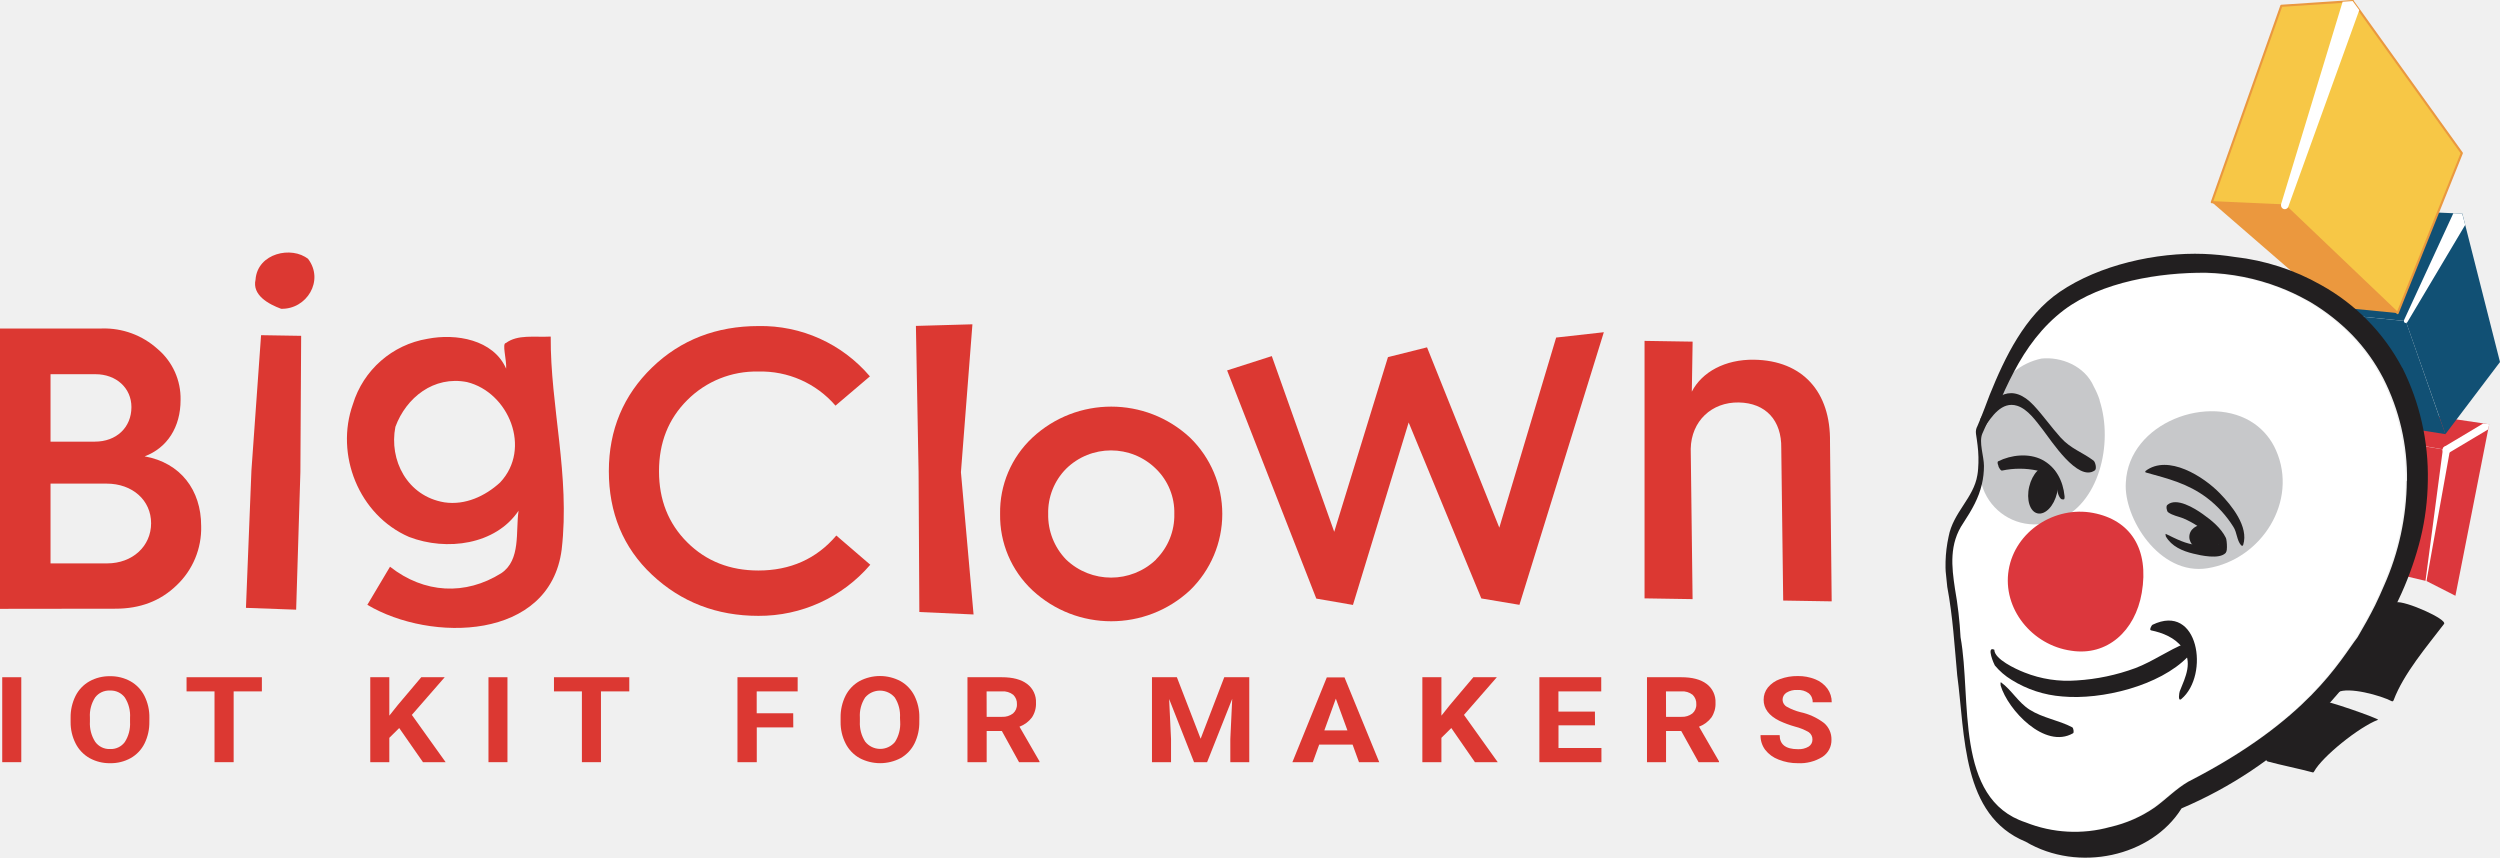
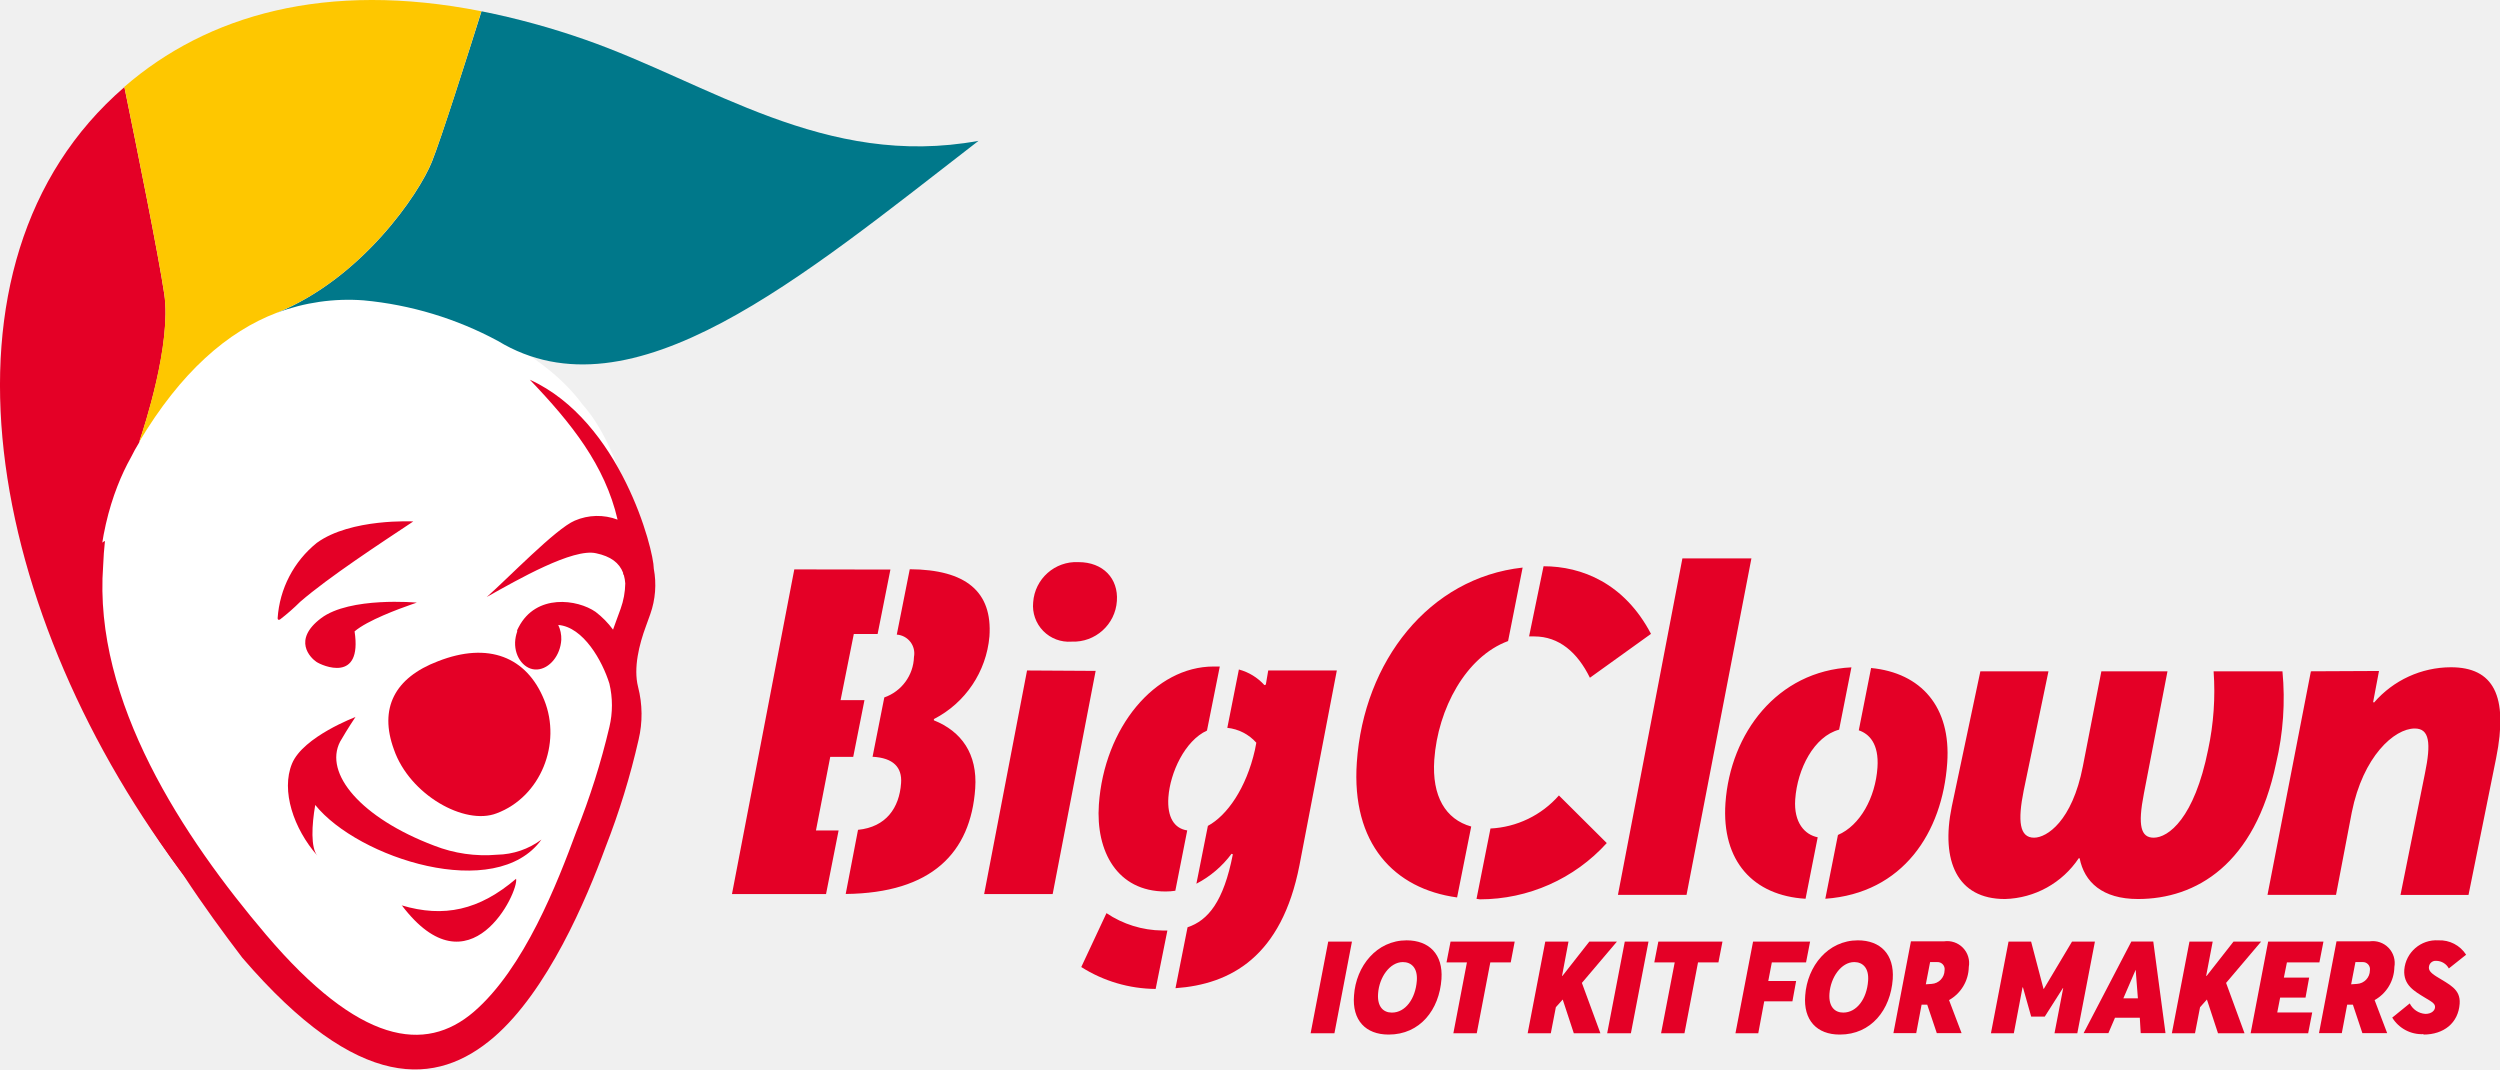
- <svg xmlns="http://www.w3.org/2000/svg" viewBox="0 0 684.78 234.97">
+ <svg xmlns="http://www.w3.org/2000/svg" viewBox="0 0 302.47 129.35">
  <defs>
-     <style>.cls-1,.cls-9{fill:none;}.cls-2{fill:#dc3832;}.cls-3{clip-path:url(#clip-path);}.cls-4{fill:#fff;}.cls-5{fill:#221f20;}.cls-6{fill:#dc373d;}.cls-7{fill:#115074;}.cls-8{fill:#f7c746;}.cls-9{stroke:#ea983f;stroke-linecap:round;stroke-linejoin:round;stroke-width:0.59px;}.cls-10{fill:#eb983e;}.cls-11{fill:#c7c8ca;}</style>
-     <clipPath id="clip-path" transform="translate(0 -4.23)">
-       <rect class="cls-1" x="529.3" y="7.42" width="156.91" height="227.63" transform="translate(-9.2 62.7) rotate(-5.86)" />
-     </clipPath>
+     <style>.cls-1{fill:#fff;}.cls-2{fill:#00788a;}.cls-2,.cls-3,.cls-4{fill-rule:evenodd;}.cls-3,.cls-5{fill:#e40026;}.cls-4{fill:#fec700;}</style>
  </defs>
  <g id="Vrstva_2" data-name="Vrstva 2">
    <g id="Vrstva_1-2" data-name="Vrstva 1">
-       <path class="cls-2" d="M5.83,213H.61V189.73H5.83Z" transform="translate(0 -4.23)" />
-       <path class="cls-2" d="M40.91,201.88a13,13,0,0,1-1.32,6,9.42,9.42,0,0,1-3.78,4,11.19,11.19,0,0,1-5.64,1.4,11.27,11.27,0,0,1-5.62-1.39,9.54,9.54,0,0,1-3.83-4A12.68,12.68,0,0,1,19.34,202v-1.15a13,13,0,0,1,1.35-6,9.5,9.5,0,0,1,3.81-4,11.2,11.2,0,0,1,5.63-1.4,11.2,11.2,0,0,1,5.63,1.4,9.51,9.51,0,0,1,3.81,4,12.94,12.94,0,0,1,1.35,6Zm-5.29-1.05a9.15,9.15,0,0,0-1.43-5.55,4.79,4.79,0,0,0-4.07-1.9,4.79,4.79,0,0,0-4.05,1.87,9,9,0,0,0-1.44,5.5v1.13a9.26,9.26,0,0,0,1.43,5.52,4.77,4.77,0,0,0,4.11,2,4.73,4.73,0,0,0,4-1.89A9.21,9.21,0,0,0,35.62,202Z" transform="translate(0 -4.23)" />
-       <path class="cls-2" d="M71.73,193.61H64V213H58.76V193.61H51.1v-3.88H71.73Z" transform="translate(0 -4.23)" />
-       <path class="cls-2" d="M109.35,203.65l-2.71,2.68V213h-5.22V189.73h5.22v10.53l2.3-2.89,6.45-7.64h6.42l-9,10.32L122.07,213h-6.21Z" transform="translate(0 -4.23)" />
-       <path class="cls-2" d="M139,213H133.8V189.73H139Z" transform="translate(0 -4.23)" />
-       <path class="cls-2" d="M172.37,193.61h-7.76V213h-5.22V193.61h-7.65v-3.88h20.63Z" transform="translate(0 -4.23)" />
-       <path class="cls-2" d="M217.29,203.47h-10V213H202V189.73h16.49v3.88H207.27v6h10Z" transform="translate(0 -4.23)" />
-       <path class="cls-2" d="M251.81,201.88a13,13,0,0,1-1.32,6,9.42,9.42,0,0,1-3.78,4,12.06,12.06,0,0,1-11.26,0,9.54,9.54,0,0,1-3.83-4,12.68,12.68,0,0,1-1.37-5.93v-1.15a13,13,0,0,1,1.35-6,9.5,9.5,0,0,1,3.81-4,12,12,0,0,1,11.25,0,9.51,9.51,0,0,1,3.81,4,12.94,12.94,0,0,1,1.35,6Zm-5.29-1.05a9.15,9.15,0,0,0-1.43-5.55,5.32,5.32,0,0,0-8.12,0,9,9,0,0,0-1.44,5.5v1.13A9.26,9.26,0,0,0,237,207.4a5.26,5.26,0,0,0,8.14.07,9.21,9.21,0,0,0,1.43-5.51Z" transform="translate(0 -4.23)" />
-       <path class="cls-2" d="M274.42,204.46h-4.16V213H265V189.73h9.41q4.49,0,6.92,1.83a6.11,6.11,0,0,1,2.44,5.19,6.7,6.7,0,0,1-1.12,4,7.55,7.55,0,0,1-3.4,2.53l5.48,9.49V213h-5.6Zm-4.16-3.88h4.21a4.56,4.56,0,0,0,3-.92,3.14,3.14,0,0,0,1.08-2.53,3.35,3.35,0,0,0-1-2.58,4.47,4.47,0,0,0-3.12-.94h-4.19Z" transform="translate(0 -4.23)" />
-       <path class="cls-2" d="M322.36,189.73l6.51,16.85,6.47-16.85h6.85V213H337v-6.35l.52-11L330.64,213h-3.58l-6.82-17.3.52,10.95V213h-5.22V189.73Z" transform="translate(0 -4.23)" />
-       <path class="cls-2" d="M370.49,208.18h-9.15L359.6,213H354l9.43-23.23h4.84L377.79,213h-5.55Zm-7.74-3.88h6.33l-3.18-8.7Z" transform="translate(0 -4.23)" />
-       <path class="cls-2" d="M397.53,203.65l-2.71,2.68V213H389.6V189.73h5.22v10.53l2.3-2.89,6.45-7.64H410l-9,10.32L410.25,213H404Z" transform="translate(0 -4.23)" />
-       <path class="cls-2" d="M436.89,202.9h-10v6.22h11.76V213h-17V189.73H438.6v3.88H426.87v5.54h10Z" transform="translate(0 -4.23)" />
-       <path class="cls-2" d="M460.51,204.46h-4.16V213h-5.22V189.73h9.41q4.49,0,6.92,1.83a6.11,6.11,0,0,1,2.44,5.19,6.7,6.7,0,0,1-1.12,4,7.55,7.55,0,0,1-3.4,2.53l5.48,9.49V213h-5.6Zm-4.16-3.88h4.21a4.56,4.56,0,0,0,3-.92,3.14,3.14,0,0,0,1.08-2.53,3.35,3.35,0,0,0-1-2.58,4.47,4.47,0,0,0-3.12-.94h-4.19Z" transform="translate(0 -4.23)" />
-       <path class="cls-2" d="M496.45,206.87a2.38,2.38,0,0,0-1-2.08,14.32,14.32,0,0,0-3.76-1.53,28,28,0,0,1-4.3-1.59q-4.31-2.14-4.31-5.76a5.3,5.3,0,0,1,1.16-3.36,7.51,7.51,0,0,1,3.32-2.31,13.5,13.5,0,0,1,4.86-.83,12.28,12.28,0,0,1,4.84.9,7.57,7.57,0,0,1,3.3,2.55,6.26,6.26,0,0,1,1.17,3.73h-5.22a3,3,0,0,0-1.1-2.48,4.78,4.78,0,0,0-3.08-.89,5.13,5.13,0,0,0-3,.74,2.28,2.28,0,0,0-1.06,2,2.22,2.22,0,0,0,1.24,1.9,14.73,14.73,0,0,0,3.66,1.44,16.35,16.35,0,0,1,6.49,3,5.83,5.83,0,0,1,2,4.53,5.44,5.44,0,0,1-2.49,4.73,11.62,11.62,0,0,1-6.7,1.72,13.94,13.94,0,0,1-5.32-1,8.33,8.33,0,0,1-3.66-2.69,6.48,6.48,0,0,1-1.26-4h5.24q0,3.85,5,3.85a5.21,5.21,0,0,0,2.91-.69A2.2,2.2,0,0,0,496.45,206.87Z" transform="translate(0 -4.23)" />
-       <g id="Big_Clown" data-name="Big Clown">
-         <path class="cls-2" d="M450.46,168.13l0-70.53,13.17.21-.22,13.7c2.74-5.35,9.1-8.88,17.06-8.75,13.29.21,21,8.81,20.79,22.57l.46,43.62-13.28-.22L487.91,127c.13-7.6-4.23-12.4-11.64-12.53s-13,5.09-13.16,12.68l.51,41.19Z" transform="translate(0 -4.23)" />
-         <polygon class="cls-2" points="71.51 91.81 82.49 91.99 82.28 129.3 81.12 167 67.37 166.5 68.87 128.85 71.51 91.81" />
-         <polygon class="cls-2" points="250.88 89.27 266.36 88.83 263.21 129.34 266.67 168.31 251.82 167.64 251.61 129.34 250.88 89.27" />
-         <path class="cls-2" d="M70,80.76c.58-7.22,9.9-9.22,14.41-5.59C88.87,81.1,84,89,77,88.81c-3.44-1.27-8-3.74-7-8" transform="translate(0 -4.23)" />
-         <path class="cls-2" d="M138.64,105.19c.15-2.5-1.2-6.94-.07-7,3.25-2.42,7.79-1.53,12.28-1.77-.13,19.13,5.35,38,3,58.34-3.21,24.92-35.82,25.49-53.23,15.14q3.11-5.22,6.21-10.44c9.39,7.38,20.66,7.92,30.47,1.78,5.43-3.64,3.9-11.44,4.74-17.12-6.27,9.33-19.68,11.15-30,7.18-13.81-6-20.29-22.58-15.38-36.34a25.76,25.76,0,0,1,20.45-17.93c7.79-1.53,18,.2,21.51,8.14M137,136.37c8.73-9.29,2.32-24.7-9.09-27.49-9.08-1.77-16.65,4.24-19.61,12.27-1.78,9.09,3.23,19,13.44,20.68,5.67.84,11.16-1.69,15.25-5.45" transform="translate(0 -4.23)" />
-         <path class="cls-2" d="M238.26,107.34l-9.41,8A26.91,26.91,0,0,0,207.73,106a26.61,26.61,0,0,0-19.48,7.82c-5.19,5.17-7.74,11.67-7.74,19.49s2.55,14.31,7.74,19.48,11.73,7.71,19.48,7.71c8.73,0,15.93-3.19,21.35-9.58l9.3,8a40.07,40.07,0,0,1-30.65,14c-11.4,0-21.13-3.75-29.11-11.23s-11.85-17.07-11.85-28.4,4-20.81,11.85-28.41,17.71-11.34,29.11-11.34a39.08,39.08,0,0,1,30.53,13.76" transform="translate(0 -4.23)" />
-         <path class="cls-2" d="M273.94,145a27.94,27.94,0,0,1,8.86-20.91,31.68,31.68,0,0,1,43.15,0,29.14,29.14,0,0,1,0,41.83,31.68,31.68,0,0,1-43.15,0A28,28,0,0,1,273.94,145m42.72,12.44a17,17,0,0,0,5-12.44,16.62,16.62,0,0,0-5-12.33,17.56,17.56,0,0,0-24.68,0A17,17,0,0,0,287.11,145,17.44,17.44,0,0,0,292,157.48a17.82,17.82,0,0,0,24.68,0" transform="translate(0 -4.23)" />
-         <polygon class="cls-2" points="360.55 163.96 336.12 101.46 348.36 97.54 365.46 145.67 380.18 97.82 390.88 95.14 410.68 144.53 426.25 92.46 439.31 91 416.19 165.67 405.75 163.92 385.85 115.72 370.59 165.7 360.55 163.96" />
-         <path class="cls-2" d="M0,171V94.21H27.88a21.79,21.79,0,0,1,15.28,5.61,17.74,17.74,0,0,1,6.3,14c0,7.38-3.64,13.09-9.84,15.41,9.84,1.76,15.48,9.25,15.48,19.05a21.53,21.53,0,0,1-6.74,16.29c-4.43,4.29-10,6.39-16.71,6.39Zm13.84-45.8H26c5.86,0,10-3.86,10-9.47,0-5.17-4.11-9-9.85-9H13.84Zm0,33.35H29.32c7,0,12.07-4.73,12.07-11S36.3,136.7,29.21,136.7H13.84Z" transform="translate(0 -4.23)" />
-       </g>
-       <g id="Clown">
-         <g class="cls-3">
-           <path class="cls-4" d="M658.9,136a71.57,71.57,0,0,1-6.23,28.64c-.75,1.81-1.57,3.59-2.41,5.35-1.51,3-3.15,5.92-4.84,8.83-4.86,6.34-13.41,22.71-46.36,39.58-3.42,2-6,4.69-9.21,7a34.63,34.63,0,0,1-12.24,5.37,36.31,36.31,0,0,1-23.16-1.27c-19.6-6.4-14.74-33.89-17.84-50.71a110.53,110.53,0,0,0-1.54-13.32c-.89-6-1.64-12.25,2.35-18,2.59-4,4.46-7.32,5.22-11.39A22.21,22.21,0,0,0,543,132c0-2.65-1.45-6.52-.44-8.86.91-2.16,1.93-4.33,3-6.45.34.34.74.28,1.09-.6,1.3-3.2,2.68-6.36,4.28-9.41,3.47-6.66,7.86-12.76,14-17.38,10.29-7.72,26.32-10.3,38.91-10.17A60.46,60.46,0,0,1,624,83a58.76,58.76,0,0,1,7.35,3.42c.41.25.84.45,1.25.72a56.07,56.07,0,0,1,11.38,9,50.19,50.19,0,0,1,8.42,11.71A60.16,60.16,0,0,1,658.9,136" transform="translate(0 -4.23)" />
-           <path class="cls-5" d="M656.31,169.21c-.43.08-16.82,25.11-16,24.66,3-1.61,11.92.89,14.8,2.42.26.15.46-.06.55-.31,2.73-7.24,9.12-14.72,13.79-20.84,1-1.27-10.71-6.46-13.15-5.93" transform="translate(0 -4.23)" />
-           <path class="cls-5" d="M634.75,196c-.68.14-12,11.7-12.94,12.86-.71.92-1.77,3.63-.65,3.95,3.13.87,9,2.07,12.37,3,.18,0,.25-.13.35-.29,2.18-4,12.25-12.15,17.49-14.13.54-.21-14.86-5.73-16.62-5.42" transform="translate(0 -4.23)" />
-           <path class="cls-5" d="M546.25,182.19c-2.3-1.09,0,4.12.16,4.31a18.28,18.28,0,0,0,4.55,3.93A30.53,30.53,0,0,0,564.89,195c10.79,1,26.67-2.9,34.4-10.89.51-.54.22-4-.66-3.67-4.71,1.88-8.88,4.94-13.69,6.78a56.3,56.3,0,0,1-16.1,3.39,32,32,0,0,1-14.32-2.18c-2.58-1-8.15-3.67-8.24-6.13,0,0,0-.06,0-.08" transform="translate(0 -4.23)" />
-           <path class="cls-6" d="M681.82,120.44l-11.72,7-1-.16-.08,0L661.52,126l-.91-.14c-.2-1.43-.46-2.87-.77-4.32l-.19,0,.17-.08.8-.43,5.52-2.9,2,.28,4.73.71,7.31,1.08Z" transform="translate(0 -4.23)" />
-         </g>
-         <polygon class="cls-6" points="681.82 116.21 681.55 117.6 672.57 163.19 664.52 159.09 669.94 124.24 670.1 123.22 681.82 116.21" />
-         <g class="cls-3">
-           <path class="cls-6" d="M670.1,127.45l-5.58,35.88-.14,0-7.27-1.71-.76-.17a72.89,72.89,0,0,0,4.8-21.34,70.74,70.74,0,0,0-.53-14.19l.91.14,7.61,1.26Z" transform="translate(0 -4.23)" />
-         </g>
-         <polygon class="cls-7" points="684.78 99.16 669.83 118.92 659.13 88.42 658.97 87.95 674.45 58.52 674.47 58.51 675.25 61.6 684.78 99.16" />
-         <polygon class="cls-7" points="674.47 58.51 658.97 87.95 658.47 87.89 658.46 87.89 642.69 86.3 641.56 86.18 641.56 86.17 641.33 86.16 641.39 86.03 641.71 85.49 642.36 84.35 646.9 76.39 657.56 57.76 667.76 58.22 672.02 58.41 672.03 58.41 674.45 58.52 674.47 58.51" />
-         <polygon class="cls-8" points="644.42 0.3 625.8 56.27 624.76 56.23 605.84 55.38 624.89 1.59 641.67 0.48 644.42 0.3" />
-         <polygon class="cls-9" points="644.42 0.3 625.8 56.27 624.76 56.23 605.84 55.38 624.89 1.59 641.67 0.48 644.42 0.3" />
-         <polygon class="cls-8" points="674.32 41.94 667.79 58.21 656.73 85.76 646.9 76.39 626.55 56.98 625.8 56.27 644.42 0.3 646.23 2.81 674.32 41.94" />
-         <polygon class="cls-9" points="674.32 41.94 667.79 58.21 656.73 85.76 646.9 76.39 626.55 56.98 625.8 56.27 644.42 0.3 646.23 2.81 674.32 41.94" />
-         <g class="cls-3">
-           <path class="cls-4" d="M681.82,120.44l-.27,1.4-10.9,6.51a1.18,1.18,0,0,1-.44.14.89.89,0,0,1-.27,0,1,1,0,0,1-.88-1.2,1,1,0,0,1,.5-.72l10.63-6.35Z" transform="translate(0 -4.23)" />
-           <path class="cls-4" d="M669.13,127.29l-4.75,36a.14.14,0,0,0,.12.14.13.13,0,0,0,.15-.1l6.42-35.75a1,1,0,0,0-.8-1.14,1,1,0,0,0-1.15.8.12.12,0,0,1,0,0" transform="translate(0 -4.23)" />
-           <path class="cls-7" d="M669.84,123.15l-9.06-1.43-.93-.15-.19,0,.16-.09a54.07,54.07,0,0,0-18.26-31.05l1.13.11,15.77,1.59.51.06.18.48,9,25.76Z" transform="translate(0 -4.23)" />
-           <path class="cls-4" d="M675.25,65.84,659.43,92.43a.49.49,0,0,1-.29.23.47.47,0,0,1-.38,0,.49.49,0,0,1-.29-.51.89.89,0,0,1,0-.19L672,62.64l2.43.11h0Z" transform="translate(0 -4.23)" />
-         </g>
-         <polygon class="cls-10" points="605.85 55.38 625.8 56.27 656.72 85.76 638.89 84.01 605.85 55.38" />
-         <g class="cls-3">
-           <path class="cls-4" d="M646.23,7,626.8,60.84a.87.87,0,0,1-.25.38,1,1,0,0,1-1,.27,1.06,1.06,0,0,1-.75-1,1,1,0,0,1,0-.28L641.67,4.71l2.75-.19Z" transform="translate(0 -4.23)" />
-           <path class="cls-11" d="M575.15,113.9a21.89,21.89,0,0,0-1.6-3.72c-2.51-5.81-9.09-8.28-14.34-7.74a17.54,17.54,0,0,0-7.64,3.67l-.64.53c-1.6,3.05-3,6.21-4.28,9.41-.36.88-.75.94-1.09.6-1,2.13-2,4.3-3,6.45-1,2.35.44,6.22.44,8.86a22.74,22.74,0,0,1-.41,4.22c.07.23.14.47.21.69a15.05,15.05,0,0,0,14.27,11,17.48,17.48,0,0,0,6.18-1c11.69-4.24,15.72-21.15,11.84-33" transform="translate(0 -4.23)" />
-           <path class="cls-11" d="M617.51,120.3c-12.24-8.56-34.45-.32-35.22,16.1-.69,9.61,9.19,25.59,22.36,23.48,14.91-2.39,24.91-18.46,18.78-32.3a17.34,17.34,0,0,0-5.92-7.28" transform="translate(0 -4.23)" />
-           <path class="cls-5" d="M587.74,133.64c6.17,1.72,11.46,3,16.69,6.9a30,30,0,0,1,7.32,8c1,1.52.93,3.69,2.08,5,.22.24.48.31.61-.07,1.58-5-3.23-10.86-6.38-14.1-4.45-4.6-14.2-10.84-20.4-6.12-.08.05,0,.4.08.42" transform="translate(0 -4.23)" />
-           <path class="cls-5" d="M543.5,121.37c2-3,4.81-7.3,9-6,3,.94,5.24,4.27,7.09,6.62,2.19,2.79,9.55,14.36,14.2,11.09.61-.42.15-2.31-.34-2.68-3.09-2.33-6.2-3.21-9-6.3-2.57-2.85-4.76-6-7.39-8.83-5.8-6.19-10.83-3.09-14.52,3.52-.35.64.28,3.54.91,2.57" transform="translate(0 -4.23)" />
-           <path class="cls-5" d="M548,192c2,6.71,12.09,17.52,19.83,13.08.34-.2.1-1.46-.21-1.63-3.79-2-8-2.5-11.71-4.85-3.12-2-4.88-5.34-7.79-7.46-.24-.18-.13.8-.11.86" transform="translate(0 -4.23)" />
-           <path class="cls-5" d="M547.43,132.1l.18.28c.14.26.44.82.81.74a23.06,23.06,0,0,1,9.6,0,9.25,9.25,0,0,1,4.27,2.11c1.1,1.06,1,3.12,1.54,4.53.17.42.59,1.3,1.14,1.26l.3,0c.29,0,.26-.72.24-.87-.41-4.18-2.34-8-6.17-10-3.65-1.86-8.46-1.34-12,.43-.35.17-.1.88,0,1.1a1.72,1.72,0,0,0,.11.39" transform="translate(0 -4.23)" />
-           <path class="cls-5" d="M563.44,139.31c-.85,3.56-3.22,6-5.33,5.54s-3.12-3.78-2.28-7.33,3.21-6,5.32-5.53,3.12,3.78,2.28,7.32" transform="translate(0 -4.23)" />
-           <path class="cls-5" d="M608.13,152.57c-.47,1.93-2.7,3.05-5,2.51s-3.83-2.56-3.37-4.49,2.7-3.05,5-2.51,3.84,2.56,3.38,4.49" transform="translate(0 -4.23)" />
-           <path class="cls-5" d="M589.13,176.88c3.23.65,6.59,2,8.61,4.7,3,4,.9,8.07-.68,12-.13.31-.6,3,.46,2.1,7.76-6.57,4.72-26.46-7.94-20.31-.25.12-.89,1.39-.45,1.48" transform="translate(0 -4.23)" />
-           <path class="cls-6" d="M586.65,166.64c-1.8,10.44-9.49,17.36-19.3,15.83-10.75-1.49-18.92-11.55-17.15-22.15s12.66-17.57,23.09-15.6c10.24,1.93,15.45,9.83,13.36,21.92" transform="translate(0 -4.23)" />
-           <path class="cls-5" d="M593.89,144.55c1.2.88,2.71,1.11,4.09,1.64a24.44,24.44,0,0,1,4.19,2.28c2.88,1.84,4.89,4.27,7.06,6.83,1.09,1.28.77-3.12.48-3.71-1.33-2.73-3.92-4.84-6.36-6.56-2.18-1.55-7.24-4.71-9.72-2.47-.39.36-.13,1.71.25,2" transform="translate(0 -4.23)" />
-           <path class="cls-5" d="M593.25,151.16c1.58,2.74,4.54,4,7.49,4.71,2.15.54,7.13,1.61,8.86-.15.33-.34.19-1.76-.25-2-1-.47-1.69-.19-2.74-.09a23.78,23.78,0,0,1-4.6-.07c-3.38-.31-5.82-1.68-8.76-3.08-.19-.09,0,.59,0,.66" transform="translate(0 -4.23)" />
-           <path class="cls-5" d="M659.26,135.93a71.93,71.93,0,0,1-6.21,28.65c-.77,1.81-1.57,3.58-2.43,5.36-1.49,3-3.14,5.92-4.84,8.82-4.84,6.34-13.41,22.72-46.37,39.58-3.42,2-5.94,4.69-9.18,7.05A35.09,35.09,0,0,1,578,230.76a36.26,36.26,0,0,1-23.16-1.27c-19.58-6.4-14.74-33.88-17.82-50.71a109.12,109.12,0,0,0-1.54-13.33c-.89-5.94-1.64-12.24,2.32-18,2.42-3.7,4.2-6.85,5.06-10.6a21.85,21.85,0,0,0,.57-5c0-2.64-1.45-6.51-.44-8.86.93-2.16,1.93-4.33,3-6.45.36.34.76.27,1.09-.6a101.64,101.64,0,0,1,4.54-9.84c3.42-6.5,7.74-12.43,13.78-17,10.29-7.72,26.3-10.29,38.89-10.16a60.39,60.39,0,0,1,20.1,4,58,58,0,0,1,7.34,3.42c.43.25.87.45,1.27.71a56.53,56.53,0,0,1,11.39,9,51,51,0,0,1,8.39,11.71,59.88,59.88,0,0,1,6.53,28.17M658,105a55.43,55.43,0,0,0-22.3-22.74,61.64,61.64,0,0,0-23.55-7.64,72.45,72.45,0,0,0-8.48-.84c-13-.48-28.64,3-39.49,10.4-9.57,6.55-15,17.86-19.2,28.26-.16.39-2.3,6.21-3.33,8.47a3.39,3.39,0,0,0-.4,2.19c.17,1,.3,2.08.43,3.09a31.71,31.71,0,0,1,.15,6.47,0,0,0,0,1,0,0,16.24,16.24,0,0,1-.2,1.68c-1,6.3-6.65,10.21-7.89,16.9a36.73,36.73,0,0,0-.38,13.63c1.58,8.45,2,16.29,2.74,24.28,2.21,16.36,1.17,38.43,18.77,45.64,14.37,8.51,34.42,4.13,42.69-9.14a115.63,115.63,0,0,0,60.28-59,89.61,89.61,0,0,0,5.17-14.92,70.29,70.29,0,0,0,2-15.8,66.16,66.16,0,0,0-7-31" transform="translate(0 -4.23)" />
-         </g>
-       </g>
+       <path class="cls-1" d="M12.49,58.79a40.13,40.13,0,0,0-1.31,16.38c.11,1.1.26,2.18.42,3.27.33,1.85.73,3.69,1.16,5.53,1.58,4.19,3.52,14.37,18.46,28.78A63.2,63.2,0,0,1,35,118a19.53,19.53,0,0,0,5.7,4.87A20.44,20.44,0,0,0,53.36,126c11.56-.25,13.42-15.8,17.82-24.33a60.66,60.66,0,0,1,3-6.9c1.44-3.05,2.87-6.31,1.66-10a17.12,17.12,0,0,1-1-7,12.19,12.19,0,0,1,.47-2.33c.43-1.42,1.83-3.27,1.67-4.69.86-5.74-2-16.82-6.5-21.81-4.26-5.81-12.46-9.8-19.23-11.78A33.88,33.88,0,0,0,39.86,36a33.08,33.08,0,0,0-4.51.64c-.26.07-.52.1-.78.18a31.54,31.54,0,0,0-7.57,3,28.23,28.23,0,0,0-6.43,4.92,33.66,33.66,0,0,0-8.08,14.07" />
+       <path class="cls-2" d="M58.24,1.36A93,93,0,0,1,70.8,4.8c15,5.24,29,15.64,47.59,12.24C97,33.55,76.45,51.08,60.24,41.25A42.58,42.58,0,0,0,44,36.34a24.58,24.58,0,0,0-10.52,1.51v0C43.75,33.7,50.71,23.46,52.26,19.57c1.13-2.82,4.32-12.9,6-18.21" />
+       <path class="cls-3" d="M27.53,107.85s-3.22.74-4.8-1.31c-24.43-31.87-32.4-74.67-7.68-96,1.46,7.14,4.13,20.31,4.83,25.07.88,6-2.42,16.09-3.05,17.94-.35.58-.7,1.19-1,1.81C11.39,63.26,6.37,83,27.53,107.85" />
+       <path class="cls-4" d="M15.05,10.5c10-8.67,24.38-12.86,43.19-9.14-1.66,5.31-4.85,15.39-6,18.21-1.55,3.89-8.51,14.13-18.73,18.26v0c-6,2.28-11.64,7.19-16.69,15.66.63-1.85,3.93-11.92,3.05-17.94-.7-4.76-3.37-17.93-4.83-25.07" />
+       <path class="cls-3" d="M50,63.09c-4,2.66-10.21,6.72-13.68,9.72a25.55,25.55,0,0,1-2.43,2.13c-.15.09-.29.08-.3-.14a12.78,12.78,0,0,1,4.74-9.12c4.12-3,11.73-2.59,11.67-2.59m-1.43,46.44c5.14,1.54,9.42.59,13.87-3.21C62.81,107.85,56.85,120.42,48.61,109.53Zm-5.55-22.8s-.9,1.32-1.87,3c-2,3.85,2.53,9.23,11.37,12.58a16.86,16.86,0,0,0,7.63,1.1,9.25,9.25,0,0,0,5.36-1.83c-5.51,7.65-22.2,2.25-27.37-4.19-.43,2.47-.55,5.17.25,6.13-2.87-3.27-4.41-7.86-3.06-11.13S43.06,86.73,43.06,86.73Zm7.41-13.82s-8.1-.75-11.59,1.89-1.27,4.79-.57,5.27,5.59,2.63,4.63-3.68c1.55-1.33,5.37-2.73,6.89-3.26ZM12.7,65.44c-.11,1-.18,2-.22,3-1.23,16.4,9.76,32.94,19.7,44.64,11.3,13.3,19.27,14.36,25.12,9.36,6.13-5.26,10.18-15.72,12.43-21.83a89,89,0,0,0,4-12.65,11.41,11.41,0,0,0,0-5.25c-.85-2.74-3.14-6.85-6.19-7.1a3.85,3.85,0,0,1,.37,1.79C67.8,79.32,66.48,80.9,65,81s-2.74-1.41-2.68-3.29a4.48,4.48,0,0,1,.25-1.29.49.49,0,0,0,0-.11l0-.07a3.59,3.59,0,0,1,.17-.34c2.12-4.12,7.14-3.39,9.32-1.87a10.53,10.53,0,0,1,2.11,2.15c.12-.35.26-.71.39-1.08s.37-1,.53-1.45a9.52,9.52,0,0,0,.56-3.06s0,0,0,0a4.86,4.86,0,0,0-.17-1l-.09-.14v-.14c-.46-1.22-1.51-2-3.26-2.37-2.79-.65-9.45,3.16-13.24,5.29,2.52-2.21,8.36-8.28,10.65-9.24a6.89,6.89,0,0,1,5.18-.12c-1.53-6.58-5.56-11.64-10.62-16.93,11,5,15,20.57,15,22.86a10.58,10.58,0,0,1-.42,5.49c-.2.58-.37,1.05-.54,1.5-.79,2.14-1.53,5-.94,7.32a13.27,13.27,0,0,1,.06,6.39,91.06,91.06,0,0,1-4,13c-2.32,6.32-7,17.38-13.52,23-6.86,5.88-16.28,6.83-30.42-9.62-2.28-3-4.72-6.32-7.09-9.94A114.78,114.78,0,0,1,4.48,70.27Z" />
+       <path class="cls-3" d="M53,80c-5.27,2-7.16,5.71-5.34,10.68,1.89,5.47,8.56,9.23,12.43,7.72,5.35-2,7.87-8.44,5.76-13.69S59.07,77.62,53,80" />
+       <path class="cls-3" d="M141.24,112.58h-.61a12.35,12.35,0,0,1-6.76-2.1L130.82,117a17.05,17.05,0,0,0,9,2.65Zm6.34-31.94-.75,0c-7.08,0-13.23,7.36-13.88,16.71-.39,5.64,2.21,10.51,8.07,10.51a7.81,7.81,0,0,0,1.18-.09l1.44-7.3c-1.57-.23-2.44-1.59-2.28-4,.21-3,2-6.86,4.67-8.08Zm14.16.48h-8.3l-.29,1.71-.17.06A6.39,6.39,0,0,0,149.89,81l-1.4,7.06A5.44,5.44,0,0,1,152,89.86l-.17.88c-1.05,4.63-3.37,7.93-5.69,9.18l-1.39,7A12.41,12.41,0,0,0,149,103.3l.16.06c-1.12,5.74-3,8-5.48,8.83l-1.46,7.37c6.66-.47,12.84-3.79,15-14.88Zm-37.48,0-5.19,27.05h8.29l5.2-27Zm5.39-3.49a5.27,5.27,0,0,0,5.48-4.92c.19-2.71-1.66-4.7-4.65-4.7A5.23,5.23,0,0,0,125,72.88,4.34,4.34,0,0,0,129.65,77.63Zm-27.33,30.53c10.42-.11,15.13-5,15.67-12.77.29-4.2-1.68-6.91-5-8.24V87a12.46,12.46,0,0,0,6.72-10c.38-5.43-2.86-8.09-9.64-8.13l-1.57,7.91a2.28,2.28,0,0,1,2.08,2.7,5.35,5.35,0,0,1-3.59,4.9l-1.42,7.18c2.5.13,3.59,1.27,3.45,3.19-.21,3-1.82,5.31-5.21,5.65ZM96.1,68.89l-7.54,39.28H99.94l1.52-7.69H98.72l1.73-8.91h2.78l1.36-6.86H101.7l1.6-8h2.88l1.55-7.8Z" />
+       <path class="cls-3" d="M279.59,81.22l-5.25,27.05h8.29l1.91-10c1.36-6.75,5.13-10.13,7.62-10.13,1.77,0,2,1.72,1.22,5.48l-2.95,14.66h8.23L302,91.73c1.52-7.58-.34-11-5.47-11A12.34,12.34,0,0,0,287.23,85l-.11-.06.71-3.76Zm-37,27.55a11.09,11.09,0,0,0,8.91-4.93h.11c.57,2.88,2.75,4.93,7.06,4.93,7,0,14.15-4.15,16.71-16.43a34.22,34.22,0,0,0,.77-11.12h-8.33a33.8,33.8,0,0,1-.66,9.46c-1.67,8.35-4.82,10.67-6.59,10.67-1.55,0-1.95-1.43-1.18-5.36l2.85-14.77h-8L252,92.72c-1.29,6.64-4.36,8.63-5.9,8.63-1.77,0-2-2-1.26-5.69l3-14.44H239.6l-3.46,16.37C234.79,104.17,236.8,108.77,242.55,108.77ZM224,80.74c-9,.44-14.65,8-15.24,16.41-.49,7.06,3.39,11.21,9.69,11.59l1.47-7.44c-1.54-.3-2.92-1.75-2.72-4.59.26-3.7,2.28-7.62,5.31-8.43Zm-3.16,28c9.39-.67,14.17-8,14.75-16.43.48-6.79-3.16-10.9-9.21-11.49l-1.49,7.54c1.25.42,2.46,1.61,2.26,4.51-.25,3.63-2.1,7-4.78,8.15ZM203.55,67.56l-7.8,40.71h8.3l7.85-40.71ZM185,77l.63,0c3,0,5.23,1.94,6.73,5l7.39-5.31c-3.22-6.14-8.39-8.18-13-8.18h0ZM178,100c-3.11-.87-4.77-3.67-4.47-8.07.43-6.17,3.83-12.49,8.93-14.37l1.76-8.89C172.9,69.91,165,80,164.16,92.23c-.68,9.81,4.49,15.31,12.13,16.35Zm1.06,8.81A20.73,20.73,0,0,0,194.4,102l-5.79-5.76a11.8,11.8,0,0,1-8.28,4l-1.69,8.51Z" />
+       <polygon class="cls-5" points="158.57 125.01 161.45 125.01 163.57 113.92 160.7 113.92 158.57 125.01" />
+       <path class="cls-5" d="M168.38,122.51c-1,0-1.76-.7-1.65-2.28.13-2,1.43-3.83,3-3.83,1,0,1.8.68,1.69,2.24-.16,2.22-1.4,3.87-3,3.87m-.4,2.66c3.78,0,6.12-3,6.38-6.72.21-3-1.5-4.68-4.22-4.68-3.62,0-6.12,3.12-6.36,6.66C163.57,123.45,165.24,125.17,168,125.17Z" />
+       <polygon class="cls-5" points="175.84 125.01 178.67 125.01 180.31 116.44 182.78 116.44 183.26 113.92 175.5 113.92 175.01 116.44 177.48 116.44 175.84 125.01" />
+       <polygon class="cls-5" points="195.63 113.92 192.29 113.92 189.03 118.08 188.99 118.06 189.77 113.92 186.96 113.92 184.83 125.01 187.63 125.01 188.24 121.86 189.07 120.93 190.41 125.01 193.63 125.01 191.39 118.92 195.63 113.92" />
+       <polygon class="cls-5" points="194.45 125.01 197.32 125.01 199.45 113.92 196.58 113.92 194.45 125.01" />
+       <polygon class="cls-5" points="200.97 125.01 203.8 125.01 205.44 116.44 207.91 116.44 208.4 113.92 200.64 113.92 200.15 116.44 202.62 116.44 200.97 125.01" />
+       <polygon class="cls-5" points="209.97 125.01 212.73 125.01 213.45 121.15 216.86 121.15 217.31 118.69 213.94 118.69 214.37 116.44 218.51 116.44 219 113.92 212.1 113.92 209.97 125.01" />
+       <path class="cls-5" d="M223,122.51c-1,0-1.77-.7-1.66-2.28.14-2,1.44-3.83,3-3.83,1,0,1.79.68,1.68,2.24-.15,2.22-1.39,3.87-3,3.87m-.41,2.66c3.78,0,6.13-3,6.39-6.72.2-3-1.5-4.68-4.22-4.68-3.62,0-6.12,3.12-6.37,6.66C218.16,123.45,219.84,125.17,222.57,125.17Z" />
+       <path class="cls-5" d="M233,119.09l.52-2.69h.84a.86.86,0,0,1,.91,1,1.66,1.66,0,0,1-1.57,1.64ZM229.08,125h2.76l.65-3.45h.68l1.16,3.45h3l-1.52-4a4.69,4.69,0,0,0,2.39-4,2.66,2.66,0,0,0-3-3.11h-4Z" />
+       <polygon class="cls-5" points="240.88 125.01 243.65 125.01 244.7 119.47 244.75 119.45 245.75 123 247.39 123 249.59 119.54 249.62 119.56 248.57 125.01 251.33 125.01 253.46 113.92 250.69 113.92 247.28 119.64 247.24 119.64 245.74 113.92 243.01 113.92 240.88 125.01" />
+       <path class="cls-5" d="M256.9,120.79l1.49-3.46h0l.27,3.46ZM252.09,125h3l.8-1.87h3L259,125H262l-1.48-11.09h-2.65Z" />
+       <polygon class="cls-5" points="273.57 113.92 270.23 113.92 266.97 118.08 266.92 118.06 267.71 113.92 264.9 113.92 262.77 125.01 265.57 125.01 266.18 121.86 267.01 120.93 268.35 125.01 271.56 125.01 269.33 118.92 273.57 113.92" />
+       <polygon class="cls-5" points="272.3 125.01 279.26 125.01 279.75 122.5 275.52 122.5 275.87 120.7 278.94 120.7 279.38 118.28 276.32 118.28 276.69 116.44 280.62 116.44 281.11 113.92 274.42 113.92 272.3 125.01" />
+       <path class="cls-5" d="M284.46,119.09l.52-2.69h.84a.86.86,0,0,1,.91,1,1.65,1.65,0,0,1-1.56,1.64ZM280.57,125h2.76l.65-3.45h.69l1.15,3.45h3l-1.52-4a4.67,4.67,0,0,0,2.39-4,2.66,2.66,0,0,0-3-3.11h-4Z" />
+       <path class="cls-5" d="M293.21,125.17c2.45,0,4.22-1.39,4.38-3.74.12-1.76-1.22-2.29-2.82-3.29-.79-.49-.93-.81-.9-1.14a.81.81,0,0,1,.89-.75,1.75,1.75,0,0,1,1.52.92l2.09-1.66a3.78,3.78,0,0,0-3.36-1.74,3.89,3.89,0,0,0-4.12,3.56c-.13,1.87,1.24,2.6,2.49,3.37,1,.58,1.25.78,1.23,1.17s-.42.8-1.17.8a2.28,2.28,0,0,1-1.89-1.27l-2.12,1.72a4.21,4.21,0,0,0,3.78,2" />
    </g>
  </g>
</svg>
